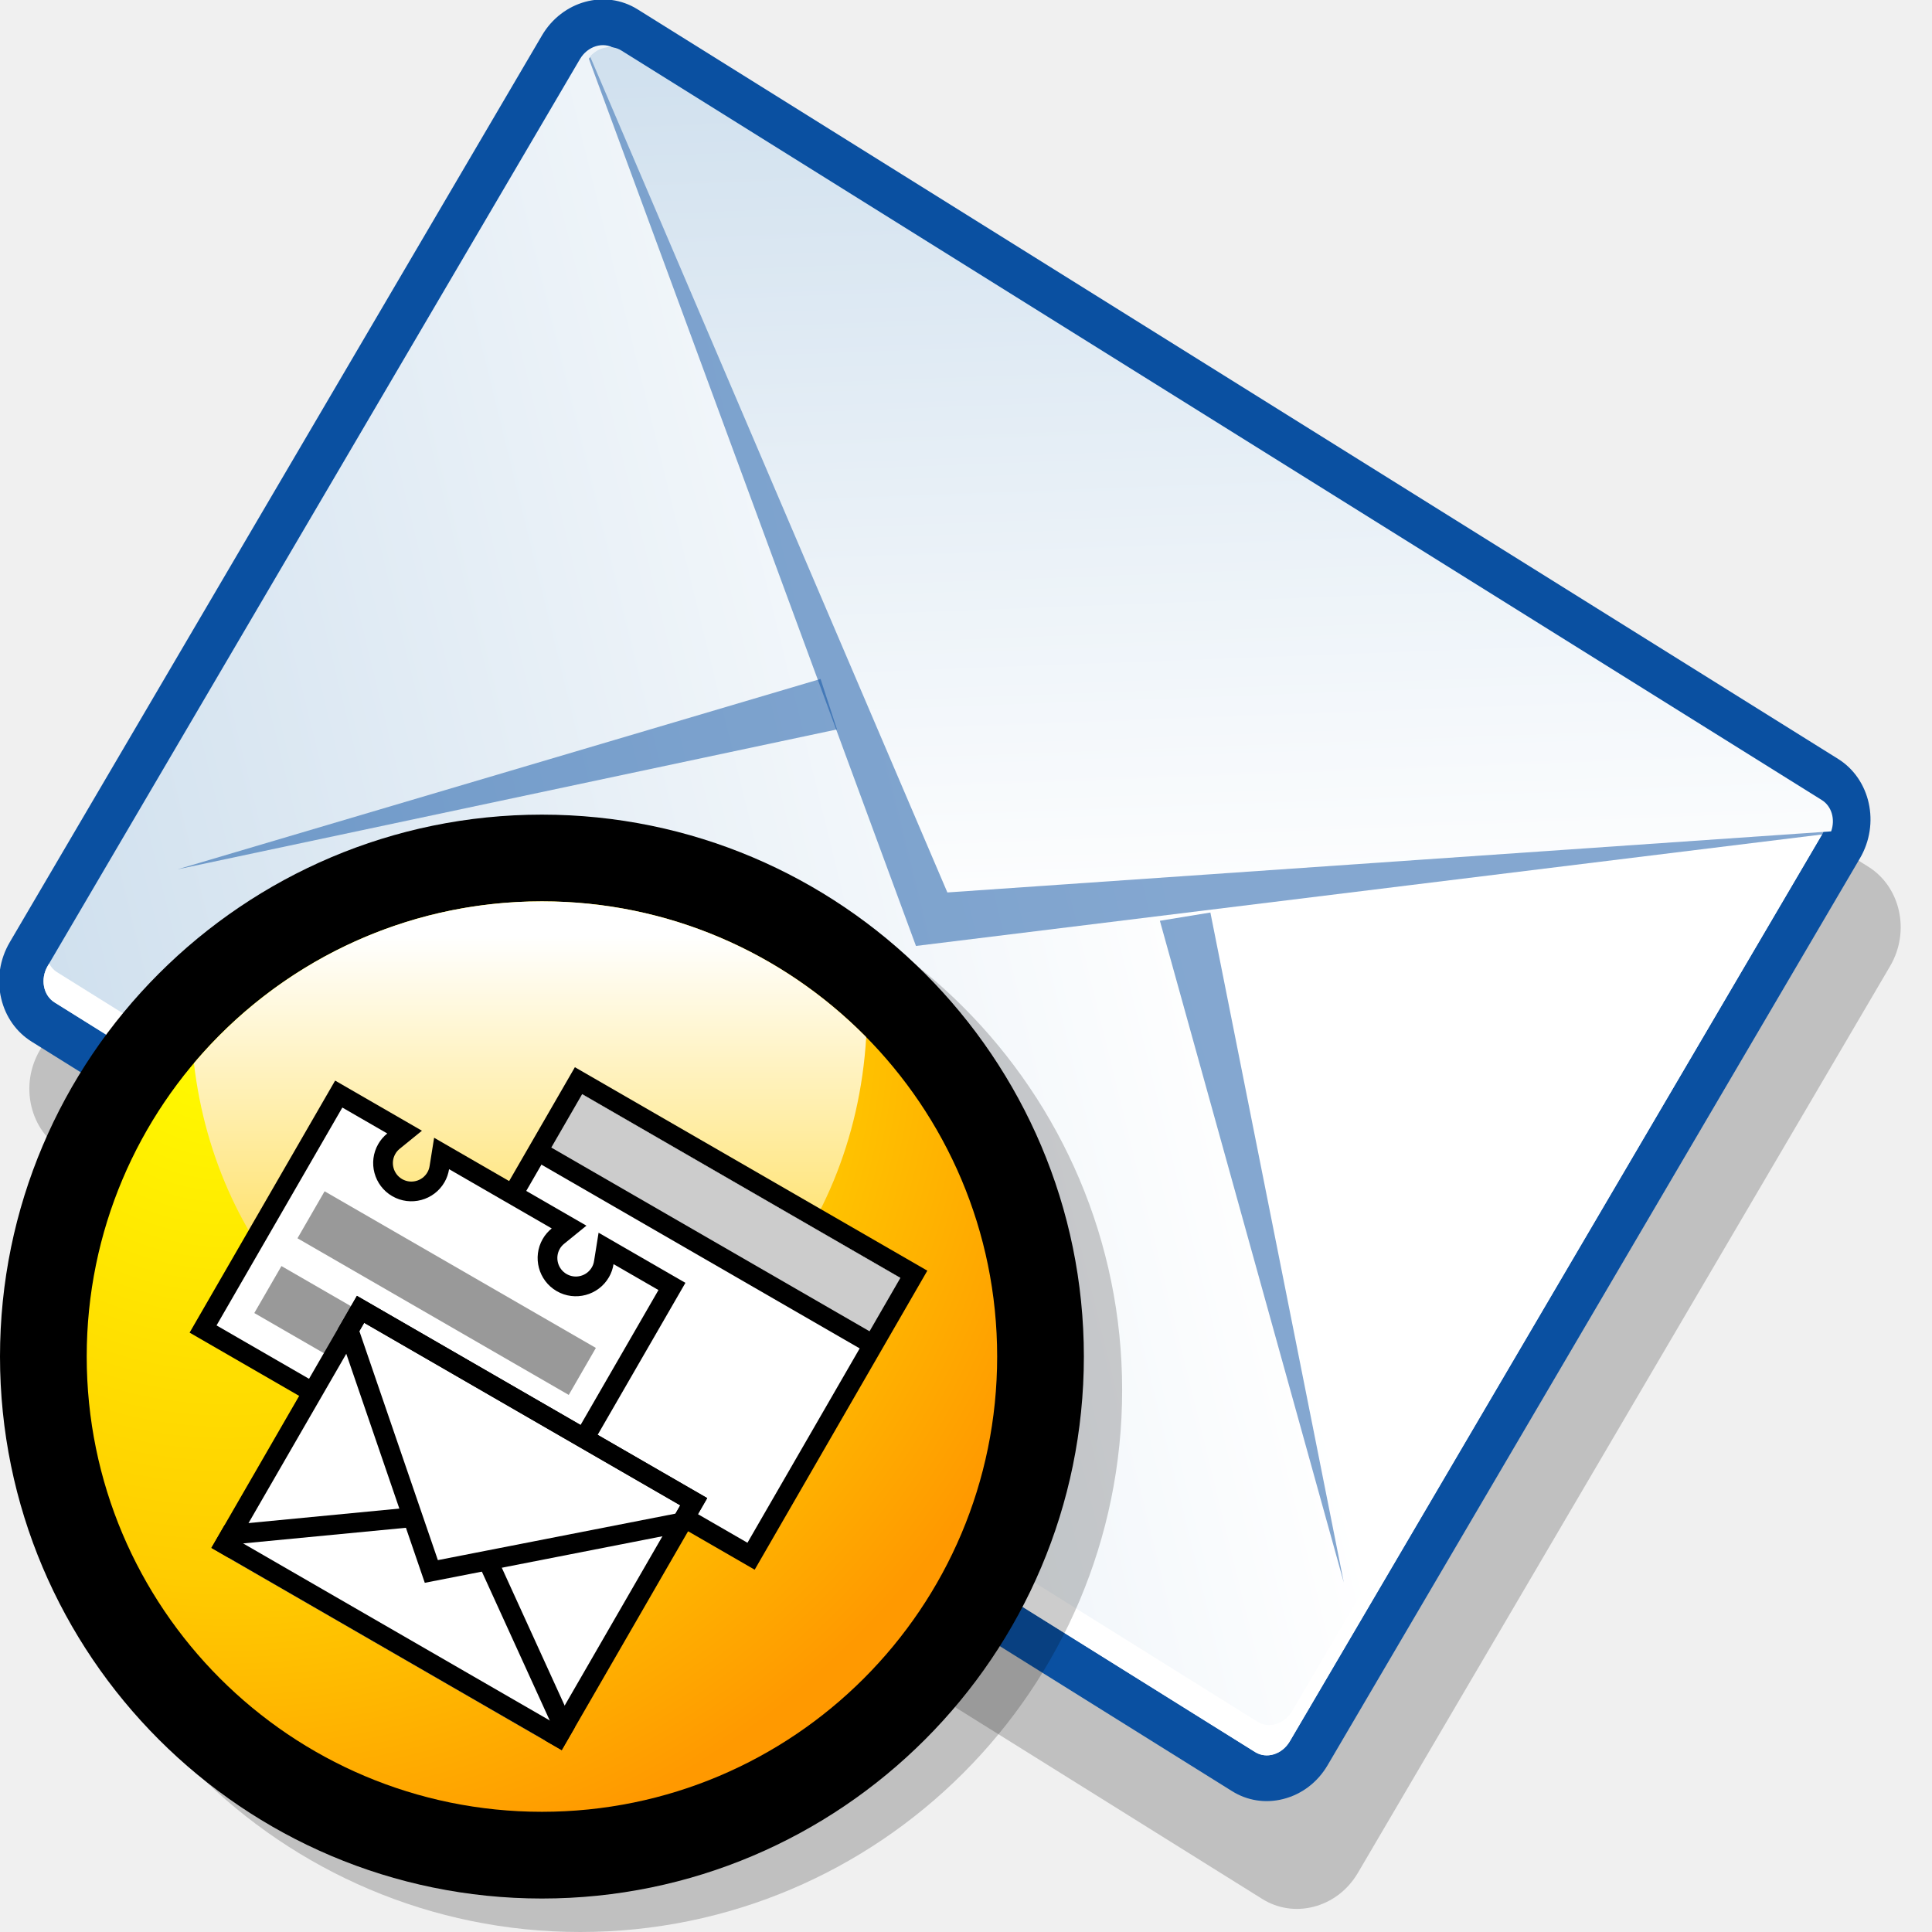
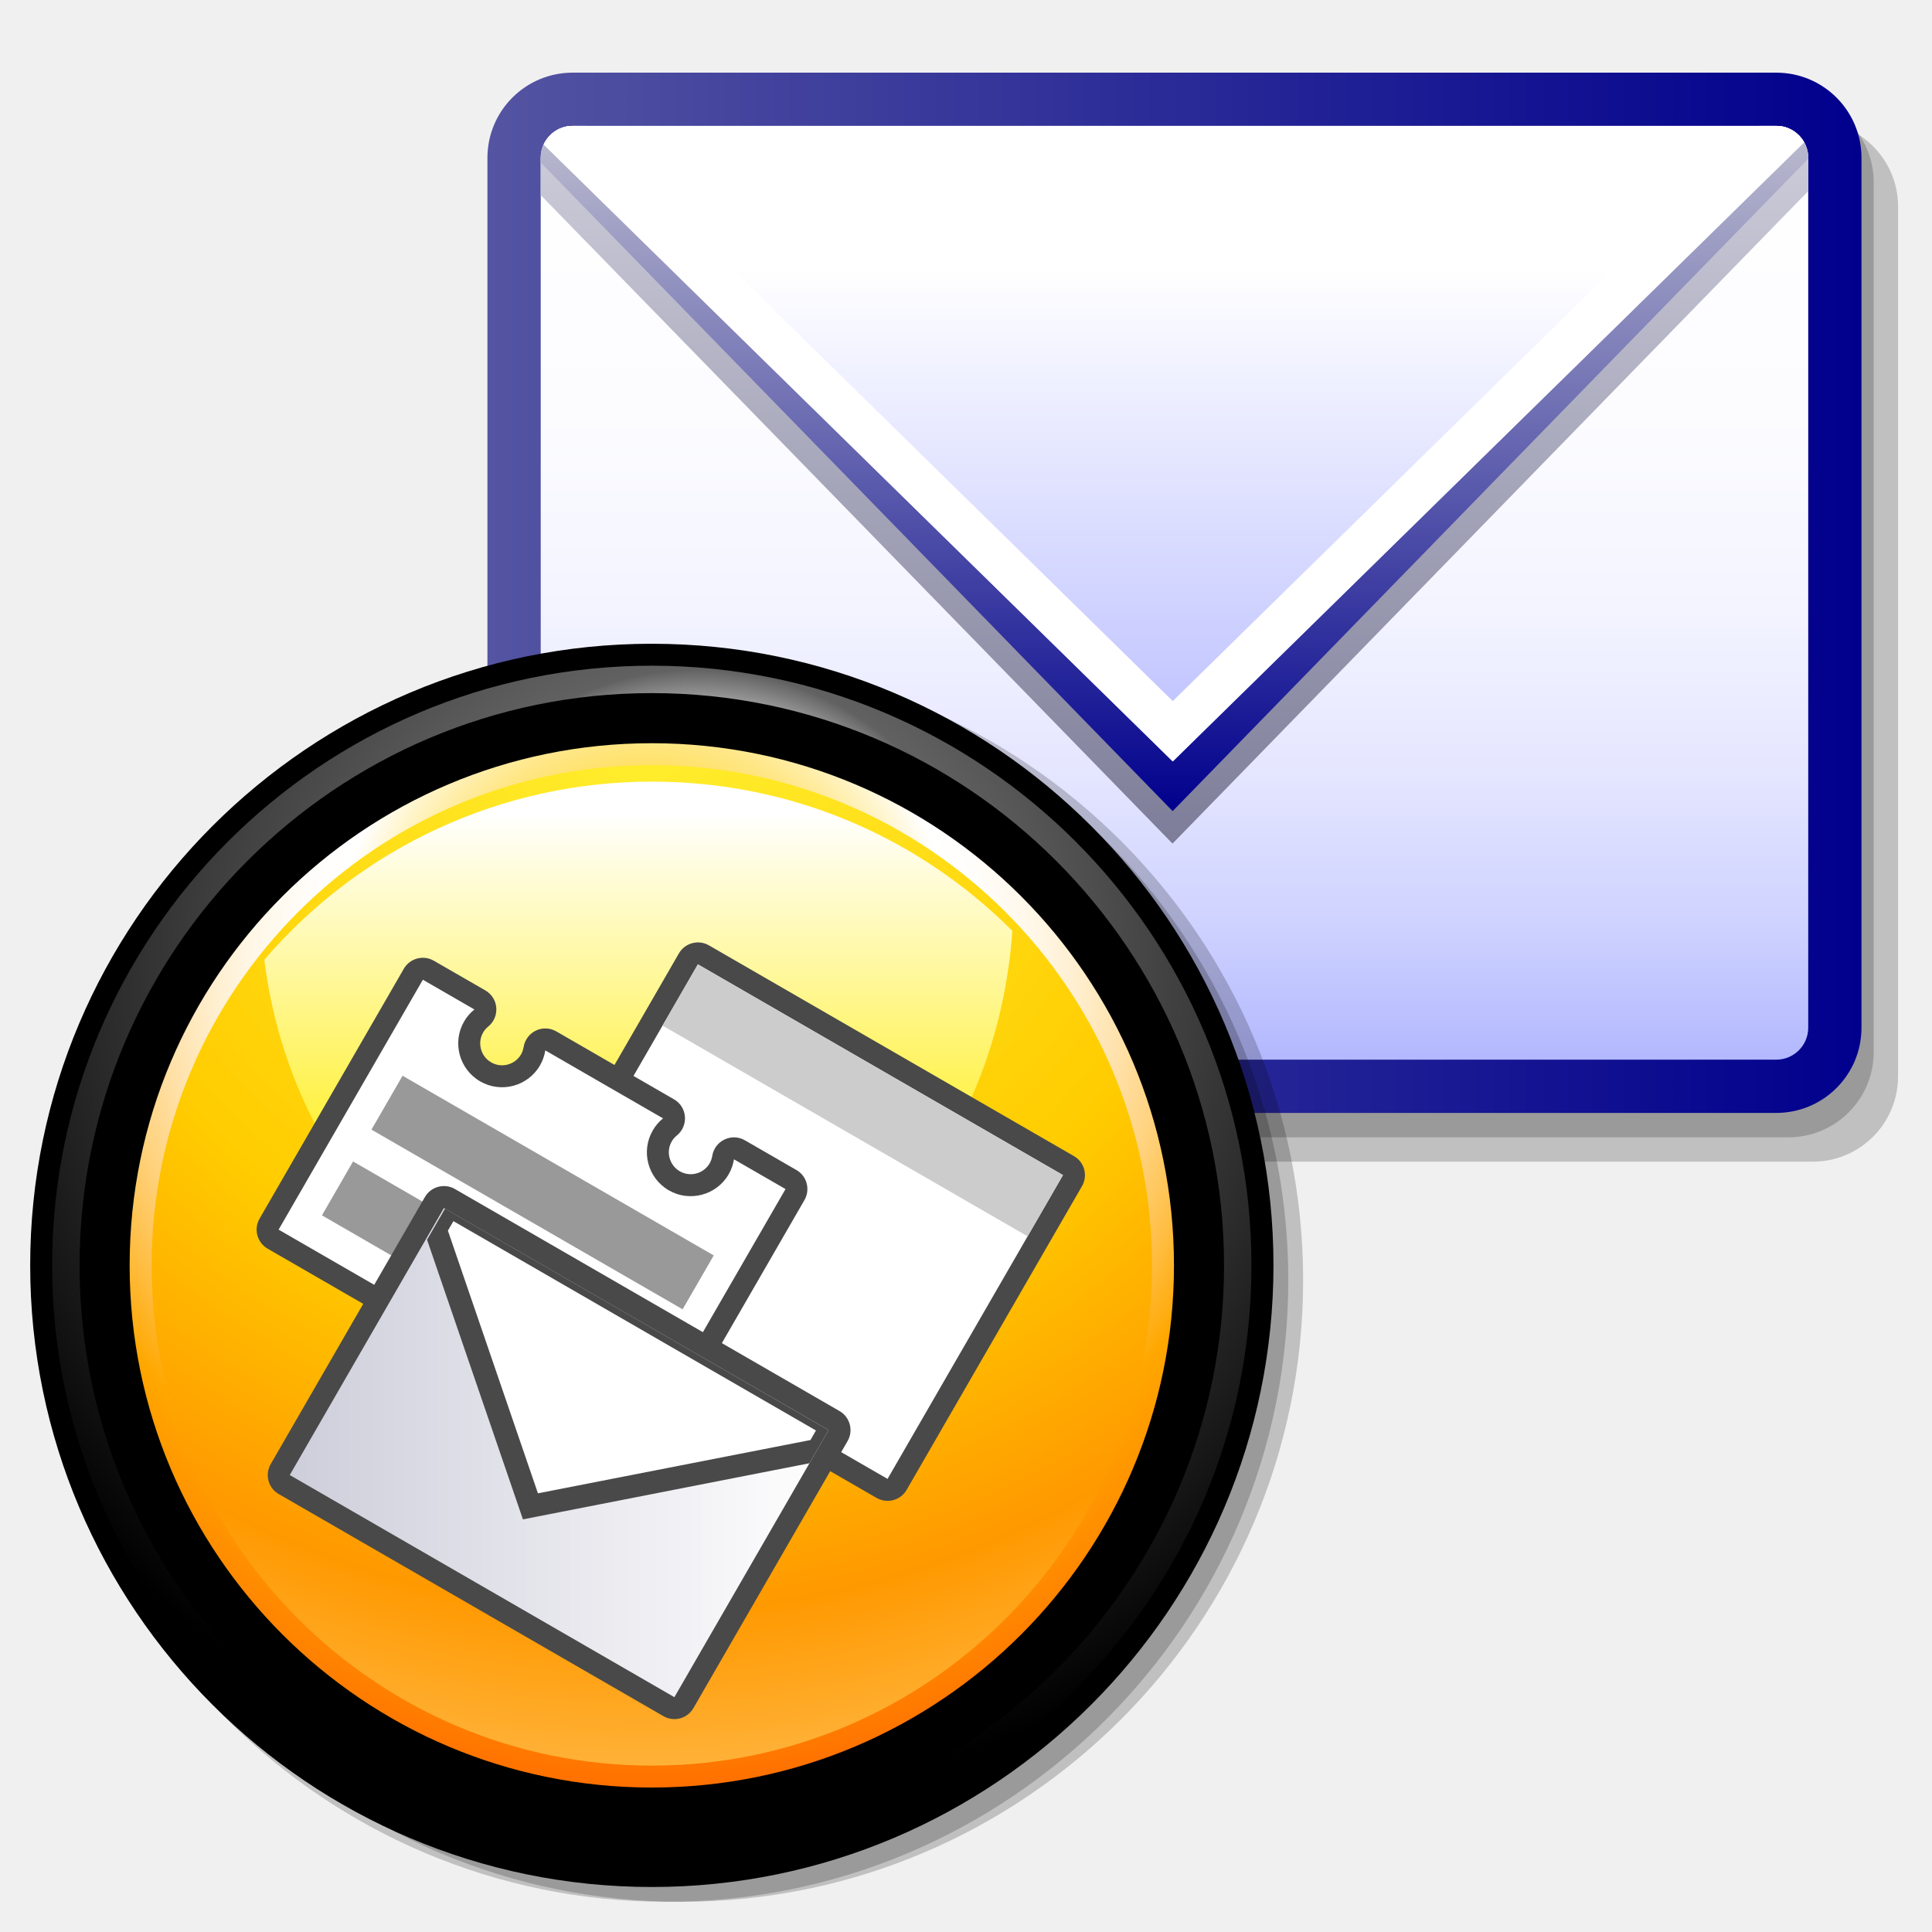
- <svg xmlns="http://www.w3.org/2000/svg" width="48pt" height="48pt" viewBox="0 0 256 256" overflow="visible" enable-background="new 0 0 256 256" xml:space="preserve" id="svg153">
-   <defs id="defs218" />
-   <g id="back" stroke="#000000">
-     <path fill="none" stroke="none" d="M256,256H0V0h256V256z" id="path155" />
-   </g>
-   <g id="Layer_1" stroke="#000000">
-     <path opacity="0.2" stroke="none" d="M5.298,139.126L75.813,18.979c2.693-4.587,8.373-6.14,12.662-3.463l159.078,99.322    c4.288,2.678,5.588,8.59,2.896,13.18l-70.52,120.144c-1.335,2.276-3.429,3.875-5.895,4.5c-2.342,0.596-4.745,0.226-6.768-1.035    L8.188,152.302c-2.021-1.26-3.45-3.286-4.026-5.698C3.557,144.059,3.96,141.404,5.298,139.126z" id="path157" />
-     <path fill="#0A50A1" stroke="none" d="M1.296,124.845L71.813,4.697c2.693-4.586,8.376-6.14,12.663-3.464l159.077,99.323    c4.288,2.679,5.587,8.589,2.896,13.178l-70.521,120.143c-1.333,2.279-3.427,3.878-5.894,4.502    c-2.342,0.596-4.745,0.227-6.768-1.035L4.187,138.02c-2.019-1.26-3.449-3.283-4.024-5.697    C-0.444,129.778-0.041,127.121,1.296,124.845z" id="path158" />
-     <linearGradient id="XMLID_1_" gradientUnits="userSpaceOnUse" x1="60.694" y1="83.335" x2="252.172" y2="274.813" gradientTransform="matrix(-0.8555 -0.5179 -0.5179 0.8555 252.483 71.1874)">
-       <stop offset="0" style="stop-color:#FFFFFF" id="stop160" />
-       <stop offset="0.753" style="stop-color:#BFD5E8" id="stop161" />
-       <stop offset="1" style="stop-color:#94A8D0" id="stop162" />
-     </linearGradient>
-     <path fill="url(#XMLID_1_)" stroke="none" d="M6.324,127.988c-1.013,1.729-0.605,3.894,0.91,4.842l159.079,99.327    c1.518,0.945,3.57,0.311,4.587-1.417l70.516-120.147c1.019-1.728,0.611-3.897-0.907-4.846L81.43,6.422    c-1.516-0.947-3.572-0.314-4.588,1.415L6.324,127.988z" id="path168" />
-     <path fill="#FFFFFF" stroke="none" d="M7.551,128.814l159.077,99.326c1.52,0.945,3.572,0.314,4.588-1.415l70.333-119.837    c0.578,1.072,0.581,2.494-0.133,3.704L170.9,230.74c-1.017,1.728-3.069,2.362-4.587,1.417L7.234,132.83    c-1.516-0.948-1.923-3.113-0.91-4.842l0.186-0.312C6.759,128.134,7.098,128.533,7.551,128.814z" id="path169" />
-     <path opacity="0.5" fill="#0A50A1" stroke="none" adobe-blending-mode="multiply" d="M82.327,6.69l159.076,99.324    c1.319,0.821,1.726,2.688,1.066,4.43l-55.641,6.845l-65.458,8.054L97.94,61.791L78.022,7.77    C79.214,6.361,81.005,5.869,82.327,6.69z" id="path170" />
-     <linearGradient id="XMLID_2_" gradientUnits="userSpaceOnUse" x1="49.288" y1="91.501" x2="138.293" y2="-43.87" gradientTransform="matrix(-0.8555 -0.5179 -0.5179 0.8555 252.483 71.1874)">
-       <stop offset="0" style="stop-color:#FFFFFF" id="stop172" />
-       <stop offset="1" style="stop-color:#BFD5E8" id="stop173" />
-     </linearGradient>
-     <path fill="url(#XMLID_2_)" stroke="none" d="M82.327,6.69l159.076,99.324c1.319,0.821,1.797,2.571,1.232,4.147l-53.809,3.717    l-63.294,4.376l-25.59-59.873L78.189,7.485C79.284,6.242,81.005,5.869,82.327,6.69z" id="path177" />
-     <path opacity="0.5" fill="#0A50A1" stroke="none" d="M178.061,209.69l-17.679-88.778l-6.691,1.097L178.061,209.69z" id="path178" />
-     <path opacity="0.5" fill="#0A50A1" stroke="none" d="M23.508,115.196l85.222-25.231l2.179,6.688L23.508,115.196z" id="path179" />
-   </g>
-   <g id="Layer_4" stroke="#000000">
-     <path opacity="0.2" stroke="none" d="M5.073,184.189C5.073,223.786,37.286,256,76.881,256c39.596,0,71.809-32.214,71.809-71.811    c0-39.595-32.213-71.808-71.809-71.808C37.286,112.381,5.073,144.595,5.073,184.189z" id="path181" />
-     <path stroke="none" d="M0,179.752c0,39.598,32.213,71.812,71.809,71.812c39.596,0,71.809-32.214,71.809-71.812    c0-39.596-32.212-71.809-71.809-71.809C32.213,107.943,0,140.156,0,179.752z" id="path182" />
-     <radialGradient id="XMLID_3_" cx="29.873" cy="133.22" r="118.615" fx="29.873" fy="133.22" gradientUnits="userSpaceOnUse">
-       <stop offset="0" style="stop-color:#FFFF00" id="stop184" />
-       <stop offset="0.64" style="stop-color:#FFCC00" id="stop185" />
-       <stop offset="1" style="stop-color:#FF9900" id="stop186" />
-     </radialGradient>
-     <path fill="url(#XMLID_3_)" stroke="none" d="M11.49,179.752c0,33.313,27.007,60.32,60.319,60.32    c33.313,0,60.32-27.008,60.32-60.32c0-33.312-27.008-60.319-60.32-60.319C38.497,119.433,11.49,146.44,11.49,179.752z" id="path192" />
-     <linearGradient id="XMLID_4_" gradientUnits="userSpaceOnUse" x1="70.236" y1="195.088" x2="70.236" y2="124.029">
-       <stop offset="0" style="stop-color:#FFCC00" id="stop194" />
-       <stop offset="1" style="stop-color:#FFFFFF" id="stop195" />
-     </linearGradient>
-     <path fill="url(#XMLID_4_)" stroke="none" d="M114.775,137.429c-10.942-11.104-26.146-17.996-42.967-17.996    c-18.5,0-35.046,8.336-46.111,21.45c2.965,25.516,21.703,45.188,44.389,45.188C93.785,186.071,113.173,164.601,114.775,137.429z" id="path199" />
-     <g id="g200">
-       <path stroke="none" d="M99.999,207.994L53.3,181.03l22.876-39.62l46.7,26.961L99.999,207.994z" id="path201" />
-       <path fill="#FFFFFF" stroke="none" d="M77.135,144.981c-2.183,3.781-18.079,31.313-20.263,35.094     c3.891,2.248,38.28,22.101,42.17,24.349c2.185-3.78,18.08-31.315,20.265-35.096C115.413,167.081,81.025,147.227,77.135,144.981z" id="path202" />
-       <path stroke="none" d="M119.307,169.328l-43.304-25.002l-5.392,9.341l44.434,25.656l5.392-9.341L119.307,169.328z" id="path203" />
-       <path fill="#CCCCCC" stroke="none" d="M73.049,152.057l42.17,24.347c1.98-3.43,3.508-6.076,4.088-7.075     c-3.895-2.247-38.282-22.102-42.172-24.347C76.559,145.979,75.028,148.626,73.049,152.057z" id="path204" />
+ <svg xmlns="http://www.w3.org/2000/svg" width="48pt" height="48pt" viewBox="0 0 48 48" style="overflow:visible;enable-background:new 0 0 48 48" xml:space="preserve" id="svg548">
+   <defs id="defs683" />
+   <g id="Layer_1">
+     <g id="g551">
+       <path style="opacity:0.2;" d="M47.156,26.744c0,1.169-0.947,2.117-2.117,2.117H15.136c-1.169,0-2.117-0.948-2.117-2.117V5.132      c0-1.169,0.948-2.117,2.117-2.117H45.04c1.169,0,2.117,0.948,2.117,2.117V26.744z" id="path552" />
+       <path style="opacity:0.2;" d="M46.551,26.14c0,1.168-0.948,2.116-2.117,2.116H14.53c-1.169,0-2.117-0.948-2.117-2.116V4.526      c0-1.169,0.948-2.116,2.117-2.116h29.904c1.169,0,2.117,0.947,2.117,2.116V26.14z" id="path553" />
+       <linearGradient id="XMLID_11_" gradientUnits="userSpaceOnUse" x1="12.11" y1="14.727" x2="46.248" y2="14.727">
+         <stop offset="0" style="stop-color:#5454A2" id="stop555" />
+         <stop offset="1" style="stop-color:#00008D" id="stop556" />
+       </linearGradient>
+       <path style="fill:url(#XMLID_11_);" d="M46.248,25.533c0,1.17-0.947,2.117-2.117,2.117H14.228c-1.169,0-2.118-0.947-2.118-2.117      V3.922c0-1.17,0.948-2.117,2.118-2.117h29.903c1.169,0,2.117,0.947,2.117,2.117V25.533z" id="path560" />
+       <linearGradient id="XMLID_12_" gradientUnits="userSpaceOnUse" x1="29.179" y1="3.128" x2="29.179" y2="26.327">
+         <stop offset="0" style="stop-color:#FFFFFF" id="stop562" />
+         <stop offset="0.312" style="stop-color:#FCFCFF" id="stop563" />
+         <stop offset="0.518" style="stop-color:#F3F4FF" id="stop564" />
+         <stop offset="0.692" style="stop-color:#E5E6FF" id="stop565" />
+         <stop offset="0.849" style="stop-color:#CFD3FF" id="stop566" />
+         <stop offset="0.994" style="stop-color:#B4B9FF" id="stop567" />
+         <stop offset="1" style="stop-color:#B3B8FF" id="stop568" />
+       </linearGradient>
+       <path style="fill:url(#XMLID_12_);" d="M14.228,3.128c-0.438,0-0.794,0.356-0.794,0.794v21.611c0,0.438,0.356,0.794,0.794,0.794      h29.903c0.438,0,0.794-0.356,0.794-0.794V3.922c0-0.438-0.356-0.794-0.794-0.794H14.228z" id="path572" />
+       <linearGradient id="XMLID_13_" gradientUnits="userSpaceOnUse" x1="29.179" y1="3.128" x2="29.179" y2="20.959">
+         <stop offset="0" style="stop-color:#CECEDB" id="stop574" />
+         <stop offset="1" style="stop-color:#7D7D99" id="stop575" />
+       </linearGradient>
+       <path style="fill:url(#XMLID_13_);" d="M13.434,3.922v0.925l6.606,6.78l9.091,9.332l9.091-9.332l6.704-6.88V3.922      c0-0.438-0.356-0.794-0.794-0.794H14.228C13.79,3.128,13.434,3.484,13.434,3.922z" id="path579" />
+       <linearGradient id="XMLID_14_" gradientUnits="userSpaceOnUse" x1="29.179" y1="3.128" x2="29.179" y2="20.152">
+         <stop offset="0" style="stop-color:#BDBDCF" id="stop581" />
+         <stop offset="1" style="stop-color:#00008D" id="stop582" />
+       </linearGradient>
+       <path style="fill:url(#XMLID_14_);" d="M44.131,3.128H14.228c-0.438,0-0.794,0.356-0.794,0.794v0.116l7.02,7.205l8.68,8.909      l8.679-8.909l7.113-7.301V3.922C44.925,3.484,44.569,3.128,44.131,3.128z" id="path586" />
+       <linearGradient id="XMLID_15_" gradientUnits="userSpaceOnUse" x1="29.164" y1="6.657" x2="29.164" y2="20.065">
+         <stop offset="0" style="stop-color:#FFFFFF" id="stop588" />
+         <stop offset="1" style="stop-color:#B3B8FF" id="stop589" />
+       </linearGradient>
+       <path style="fill:url(#XMLID_15_);" d="M13.508,3.591l7.578,7.432l8.05,7.895l8.05-7.895l7.635-7.487      c-0.136-0.242-0.392-0.407-0.689-0.407H29.136H14.228C13.908,3.128,13.634,3.318,13.508,3.591z" id="path593" />
+       <path style="fill:#FFFFFF;" d="M44.131,3.128h-0.424l-6.88,6.748l-7.69,7.542l-7.69-7.542l-6.881-6.748h-0.337      c-0.32,0-0.594,0.19-0.72,0.463l7.578,7.432l8.05,7.895l8.05-7.895l7.635-7.487C44.684,3.293,44.428,3.128,44.131,3.128z" id="path594" />
    </g>
-     <g id="g205">
-       <path stroke="none" d="M88.555,168.676l-9.24-5.335l-0.6,3.75c-0.046,0.303-0.146,0.582-0.29,0.831     c-0.676,1.171-2.177,1.574-3.349,0.896c-1.169-0.677-1.572-2.177-0.897-3.347c0.145-0.251,0.34-0.475,0.575-0.667l2.949-2.396     l-20.18-11.65l-0.599,3.751c-0.048,0.3-0.146,0.58-0.292,0.832c-0.675,1.169-2.177,1.572-3.348,0.896     c-1.171-0.676-1.574-2.179-0.896-3.348c0.146-0.253,0.336-0.476,0.573-0.669l2.948-2.393l-11.503-6.642l-19.283,33.395     l46.416,26.8l19.282-33.396L88.555,168.676z" id="path206" />
-       <path fill="#FFFFFF" stroke="none" d="M81.297,167.503c-0.092,0.594-0.289,1.18-0.606,1.727c-1.397,2.419-4.5,3.251-6.92,1.854     s-3.251-4.501-1.854-6.921c0.316-0.549,0.724-1.009,1.189-1.389c-4.39-2.534-9.209-5.316-13.6-7.852     c-0.097,0.593-0.292,1.178-0.607,1.723c-1.397,2.42-4.502,3.251-6.921,1.855c-2.417-1.396-3.252-4.498-1.854-6.92     c0.317-0.548,0.723-1.011,1.189-1.389c-2.953-1.704-5.128-2.959-5.951-3.435c-2.106,3.647-14.562,25.219-16.668,28.868     c3.889,2.242,38.002,21.94,41.889,24.182c2.106-3.646,14.56-25.218,16.667-28.868C86.426,170.465,84.252,169.211,81.297,167.503z     " id="path207" />
-       <path fill="#999999" stroke="none" d="M39.418,164.079l35.944,20.755l3.595-6.227l-35.946-20.755L39.418,164.079z" id="path208" />
-       <path fill="#999999" stroke="none" d="M33.697,173.984l35.944,20.754l3.596-6.227l-35.943-20.751L33.697,173.984z" id="path209" />
+     <g id="g595">
+       <path style="opacity:0.2;" d="M1.487,31.806c0,8.516,6.928,15.444,15.444,15.444c8.517,0,15.445-6.929,15.445-15.444      c0-8.517-6.929-15.444-15.445-15.444C8.415,16.361,1.487,23.289,1.487,31.806z" id="path596" />
+       <path style="opacity:0.2;" d="M1.118,31.806c0,8.516,6.928,15.444,15.444,15.444c8.517,0,15.445-6.929,15.445-15.444      c0-8.517-6.929-15.444-15.445-15.444C8.046,16.361,1.118,23.289,1.118,31.806z" id="path597" />
+       <path d="M0.75,31.438c0,8.516,6.928,15.444,15.444,15.444c8.517,0,15.445-6.929,15.445-15.444      c0-8.517-6.929-15.444-15.445-15.444C7.678,15.993,0.75,22.921,0.75,31.438z" id="path598" />
+       <radialGradient id="XMLID_16_" cx="46.236" cy="-16.111" r="55.19" fx="46.236" fy="-16.111" gradientTransform="matrix(0.375 0 0 0.375 0 30)" gradientUnits="userSpaceOnUse">
+         <stop offset="0.185" style="stop-color:#FFFFFF" id="stop600" />
+         <stop offset="0.211" style="stop-color:#FBFBFB" id="stop601" />
+         <stop offset="0.238" style="stop-color:#EEEEEE" id="stop602" />
+         <stop offset="0.266" style="stop-color:#DADADA" id="stop603" />
+         <stop offset="0.293" style="stop-color:#BDBDBD" id="stop604" />
+         <stop offset="0.321" style="stop-color:#979797" id="stop605" />
+         <stop offset="0.349" style="stop-color:#6A6A6A" id="stop606" />
+         <stop offset="0.354" style="stop-color:#616161" id="stop607" />
+         <stop offset="1" style="stop-color:#000000" id="stop608" />
+       </radialGradient>
+       <path style="fill:url(#XMLID_16_);" d="M1.295,31.438c0,8.215,6.684,14.898,14.898,14.898c8.216,0,14.899-6.684,14.899-14.898      S24.41,16.539,16.194,16.539C7.979,16.539,1.295,23.223,1.295,31.438z" id="path614" />
+       <path d="M1.977,31.438c0,7.839,6.378,14.217,14.217,14.217c7.84,0,14.217-6.378,14.217-14.217      c0-7.84-6.377-14.218-14.217-14.218C8.355,17.22,1.977,23.598,1.977,31.438z" id="path615" />
+       <radialGradient id="XMLID_17_" cx="42.728" cy="-15.955" r="55.031" fx="42.728" fy="-15.955" gradientTransform="matrix(0.375 0 0 0.375 0 30)" gradientUnits="userSpaceOnUse">
+         <stop offset="0" style="stop-color:#FFCC00" id="stop617" />
+         <stop offset="0.049" style="stop-color:#FFCD04" id="stop618" />
+         <stop offset="0.096" style="stop-color:#FFCF10" id="stop619" />
+         <stop offset="0.143" style="stop-color:#FFD323" id="stop620" />
+         <stop offset="0.19" style="stop-color:#FFD93F" id="stop621" />
+         <stop offset="0.236" style="stop-color:#FFE063" id="stop622" />
+         <stop offset="0.283" style="stop-color:#FFE88E" id="stop623" />
+         <stop offset="0.329" style="stop-color:#FFF3C2" id="stop624" />
+         <stop offset="0.374" style="stop-color:#FFFEFC" id="stop625" />
+         <stop offset="0.376" style="stop-color:#FFFFFF" id="stop626" />
+         <stop offset="0.415" style="stop-color:#FFFDFA" id="stop627" />
+         <stop offset="0.464" style="stop-color:#FFF8EA" id="stop628" />
+         <stop offset="0.518" style="stop-color:#FFEFD0" id="stop629" />
+         <stop offset="0.576" style="stop-color:#FFE2AC" id="stop630" />
+         <stop offset="0.638" style="stop-color:#FFD27D" id="stop631" />
+         <stop offset="0.702" style="stop-color:#FFBE44" id="stop632" />
+         <stop offset="0.768" style="stop-color:#FFA802" id="stop633" />
+         <stop offset="0.77" style="stop-color:#FFA700" id="stop634" />
+         <stop offset="1" style="stop-color:#FF6D00" id="stop635" />
+       </radialGradient>
+       <circle style="fill:url(#XMLID_17_);" cx="16.194" cy="31.438" r="12.973" id="circle643" />
+       <radialGradient id="XMLID_18_" cx="42.489" cy="-33.171" r="74.674" fx="42.489" fy="-33.171" gradientTransform="matrix(0.375 0 0 0.375 0 30)" gradientUnits="userSpaceOnUse">
+         <stop offset="0" style="stop-color:#FFF030" id="stop645" />
+         <stop offset="0.539" style="stop-color:#FFCC00" id="stop646" />
+         <stop offset="0.803" style="stop-color:#FF9900" id="stop647" />
+         <stop offset="1" style="stop-color:#FFBC50" id="stop648" />
+       </radialGradient>
+       <path style="fill:url(#XMLID_18_);" d="M3.767,31.438c0,6.853,5.575,12.428,12.427,12.428s12.428-5.575,12.428-12.428      S23.046,19.01,16.194,19.01S3.767,24.585,3.767,31.438z" id="path656" />
+       <linearGradient id="XMLID_19_" gradientUnits="userSpaceOnUse" x1="15.858" y1="28.561" x2="15.858" y2="20.198">
+         <stop offset="0" style="stop-color:#FFF030" id="stop658" />
+         <stop offset="1" style="stop-color:#FFFFFF" id="stop659" />
+       </linearGradient>
+       <path style="fill:url(#XMLID_19_);" d="M6.566,23.845c0.672,5.344,4.631,9.36,9.258,9.36c4.863,0,8.937-4.418,9.327-10.08      c-2.397-2.388-5.571-3.706-8.957-3.706C12.486,19.419,8.986,21.031,6.566,23.845z" id="path663" />
+       <path style="fill:#494949;" d="M16.867,23.687l-4.358,7.548c-0.048,0.084-0.073,0.177-0.073,0.272c0,0.047,0.006,0.095,0.019,0.142      c0.038,0.141,0.128,0.258,0.255,0.331l9.069,5.236c0.26,0.149,0.595,0.061,0.745-0.199l4.358-7.548      c0.073-0.127,0.092-0.273,0.055-0.414c-0.038-0.142-0.129-0.259-0.254-0.331l-9.07-5.237      C17.352,23.337,17.017,23.426,16.867,23.687z" id="path664" />
+       <path style="fill:#FFFFFF;" d="M17.339,23.959c-0.469,0.813-3.888,6.734-4.357,7.549c0.836,0.482,8.232,4.752,9.069,5.235      c0.469-0.813,3.889-6.734,4.358-7.548C25.572,28.712,18.176,24.442,17.339,23.959z" id="path665" />
+       <path style="fill:#CCCCCC;" d="M16.461,25.48l9.07,5.236c0.426-0.737,0.755-1.307,0.879-1.521c-0.838-0.483-8.234-4.753-9.071-5.236      C17.216,24.173,16.887,24.743,16.461,25.48z" id="path666" />
+       <path style="fill:#494949;" d="M10.033,24.068l-3.584,6.209c-0.073,0.125-0.092,0.273-0.055,0.414c0.038,0.139,0.129,0.259,0.254,0.331      l9.009,5.201c0.261,0.15,0.594,0.062,0.746-0.2l3.584-6.209c0.072-0.125,0.091-0.274,0.054-0.414      c-0.037-0.14-0.129-0.26-0.254-0.331l-1.279-0.738c-0.156-0.091-0.346-0.098-0.508-0.02c-0.162,0.077-0.276,0.229-0.304,0.407      c-0.011,0.065-0.032,0.127-0.063,0.182c-0.151,0.261-0.484,0.35-0.744,0.2c-0.125-0.072-0.215-0.19-0.253-0.331      s-0.019-0.287,0.054-0.412c0.032-0.056,0.076-0.106,0.128-0.148c0.139-0.113,0.213-0.288,0.199-0.467      c-0.014-0.18-0.115-0.34-0.271-0.429l-2.924-1.688c-0.156-0.09-0.345-0.098-0.507-0.021c-0.162,0.077-0.275,0.229-0.305,0.405      c-0.011,0.068-0.033,0.132-0.065,0.188c-0.072,0.123-0.189,0.213-0.33,0.251c-0.141,0.038-0.287,0.019-0.412-0.054      c-0.126-0.072-0.215-0.189-0.253-0.33c-0.038-0.141-0.019-0.287,0.054-0.413c0.032-0.056,0.075-0.105,0.127-0.148      c0.139-0.112,0.213-0.287,0.199-0.467c-0.014-0.179-0.115-0.339-0.271-0.429l-1.281-0.738      C10.518,23.718,10.184,23.808,10.033,24.068z" id="path667" />
+       <path style="fill:#FFFFFF;" d="M18.235,28.803c-0.021,0.128-0.063,0.254-0.131,0.371c-0.301,0.521-0.968,0.699-1.488,0.399      c-0.521-0.301-0.699-0.969-0.398-1.488c0.067-0.118,0.155-0.218,0.255-0.299c-0.944-0.546-1.98-1.144-2.925-1.689      c-0.021,0.127-0.063,0.253-0.131,0.371c-0.3,0.521-0.968,0.699-1.488,0.398c-0.52-0.3-0.699-0.968-0.399-1.487      c0.068-0.118,0.156-0.217,0.256-0.299c-0.635-0.367-1.103-0.637-1.28-0.739c-0.453,0.785-3.132,5.424-3.584,6.209      c0.836,0.482,8.173,4.719,9.009,5.201c0.453-0.785,3.132-5.424,3.585-6.209C19.338,29.44,18.871,29.17,18.235,28.803z" id="path668" />
+       <rect x="9.016" y="28.856" transform="matrix(-0.866 -0.5001 0.5001 -0.866 10.3365 62.0278)" style="fill:#999999;" width="8.927" height="1.546" id="rect669" />
+       <rect x="7.786" y="30.986" transform="matrix(-0.866 -0.5001 0.5001 -0.866 6.9758 65.387)" style="fill:#999999;" width="8.927" height="1.546" id="rect670" />
+       <path style="fill:#494949;" d="M10.888,29.486c-0.14,0.037-0.259,0.129-0.331,0.253l-3.831,6.636c-0.151,0.261-0.062,0.595,0.199,0.744      l9.557,5.518c0.125,0.073,0.274,0.093,0.414,0.056c0.14-0.038,0.258-0.129,0.331-0.254l3.831-6.636      c0.15-0.261,0.061-0.594-0.199-0.745l-9.558-5.518C11.177,29.468,11.028,29.448,10.888,29.486z" id="path671" />
+       <linearGradient id="XMLID_20_" gradientUnits="userSpaceOnUse" x1="7.199" y1="36.09" x2="20.586" y2="36.09">
+         <stop offset="0" style="stop-color:#CECEDB" id="stop673" />
+         <stop offset="1" style="stop-color:#FFFFFF" id="stop674" />
+       </linearGradient>
+       <polygon style="fill:url(#XMLID_20_);" points="16.755,42.166 7.199,36.647 11.029,30.013 20.586,35.53 " id="polygon678" />
+       <polygon style="fill:#494949;" points="20.586,35.53 11.057,30.028 10.61,30.801 12.992,37.748 20.11,36.354 " id="polygon679" />
+       <path style="fill:#FFFFFF;" d="M11.265,30.339c-0.069,0.118-0.088,0.151-0.137,0.236c0.145,0.423,1.969,5.744,2.237,6.526      c0.813-0.158,6.333-1.239,6.771-1.324c0.049-0.086,0.068-0.119,0.136-0.237C19.437,35.058,12.1,30.821,11.265,30.339z" id="path680" />
    </g>
-     <g id="g210">
-       <path fill="#FFFFFF" stroke="none" d="M74.418,229.632l-44.435-25.654l17.811-30.851l44.435,25.657L74.418,229.632z" id="path211" />
-       <path stroke="none" d="M29.736,202.122l-1.724,2.981l46.418,26.799l1.722-2.981l-13.656-29.947L29.736,202.122z" id="path212" />
-       <path fill="#FFFFFF" stroke="none" d="M31.326,204.596c-0.343,0.597-0.648,1.121-1.049,1.815l41.887,24.184     c0.401-0.695,0.705-1.22,1.048-1.813c-0.968-2.124-11.005-24.139-12.322-27.026C57.731,202.059,33.646,204.373,31.326,204.596z" id="path213" />
-       <path stroke="none" d="M56.286,209.73l34.889-6.833l2.535-4.392l-46.416-26.798l-2.536,4.393L56.286,209.73z" id="path214" />
-       <path fill="#FFFFFF" stroke="none" d="M48.252,175.279c-0.317,0.549-0.406,0.706-0.634,1.098     c0.67,1.966,9.154,26.708,10.402,30.348c3.777-0.738,29.449-5.765,31.485-6.162c0.227-0.395,0.316-0.549,0.634-1.098     C86.252,197.218,52.138,177.522,48.252,175.279z" id="path215" />
-       <path stroke="none" d="M47.294,171.708l-19.282,33.396l46.418,26.799l19.28-33.396L47.294,171.708z M73.473,228.333     c-3.887-2.247-38.002-21.94-41.887-24.186c2.106-3.65,14.56-25.219,16.667-28.868c3.886,2.243,38,21.938,41.888,24.186     C88.033,203.107,75.577,224.683,73.473,228.333z" id="path216" />
-     </g>
+     <polyline id="_x3C_Slice_x3E_" style="fill:none;" points="0,48 0,0 48,0 48,48 " />
  </g>
</svg>
